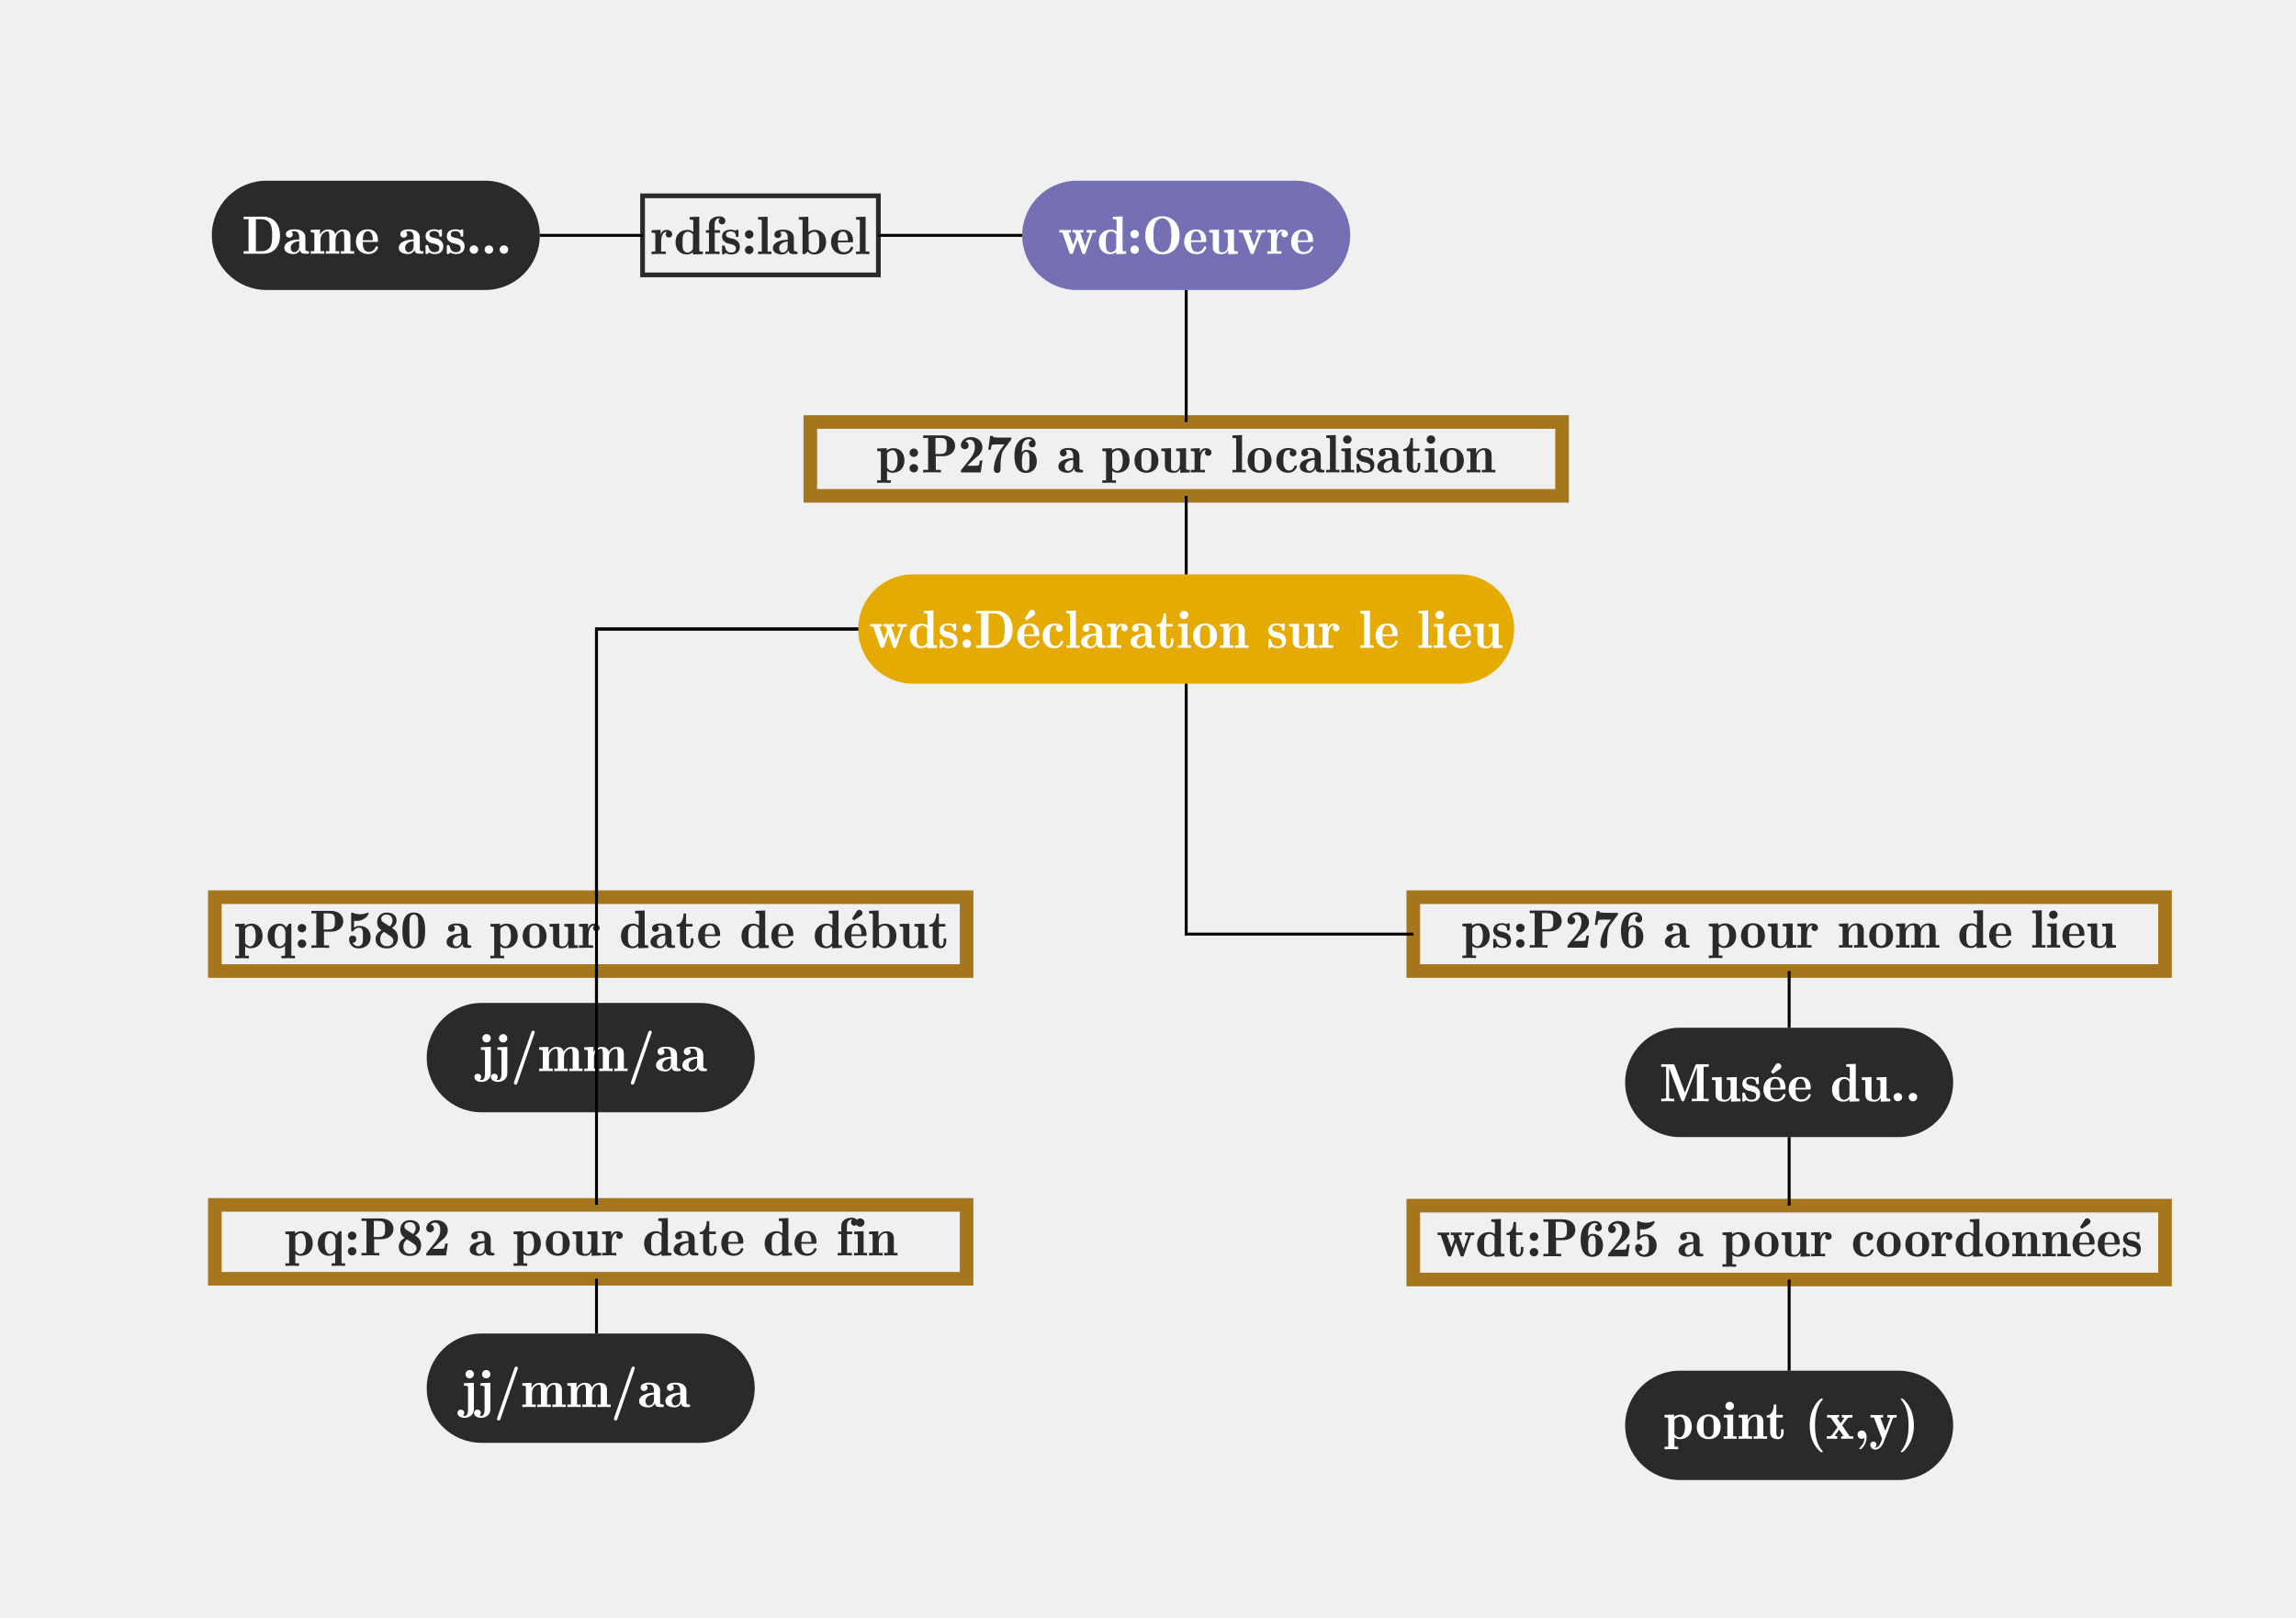
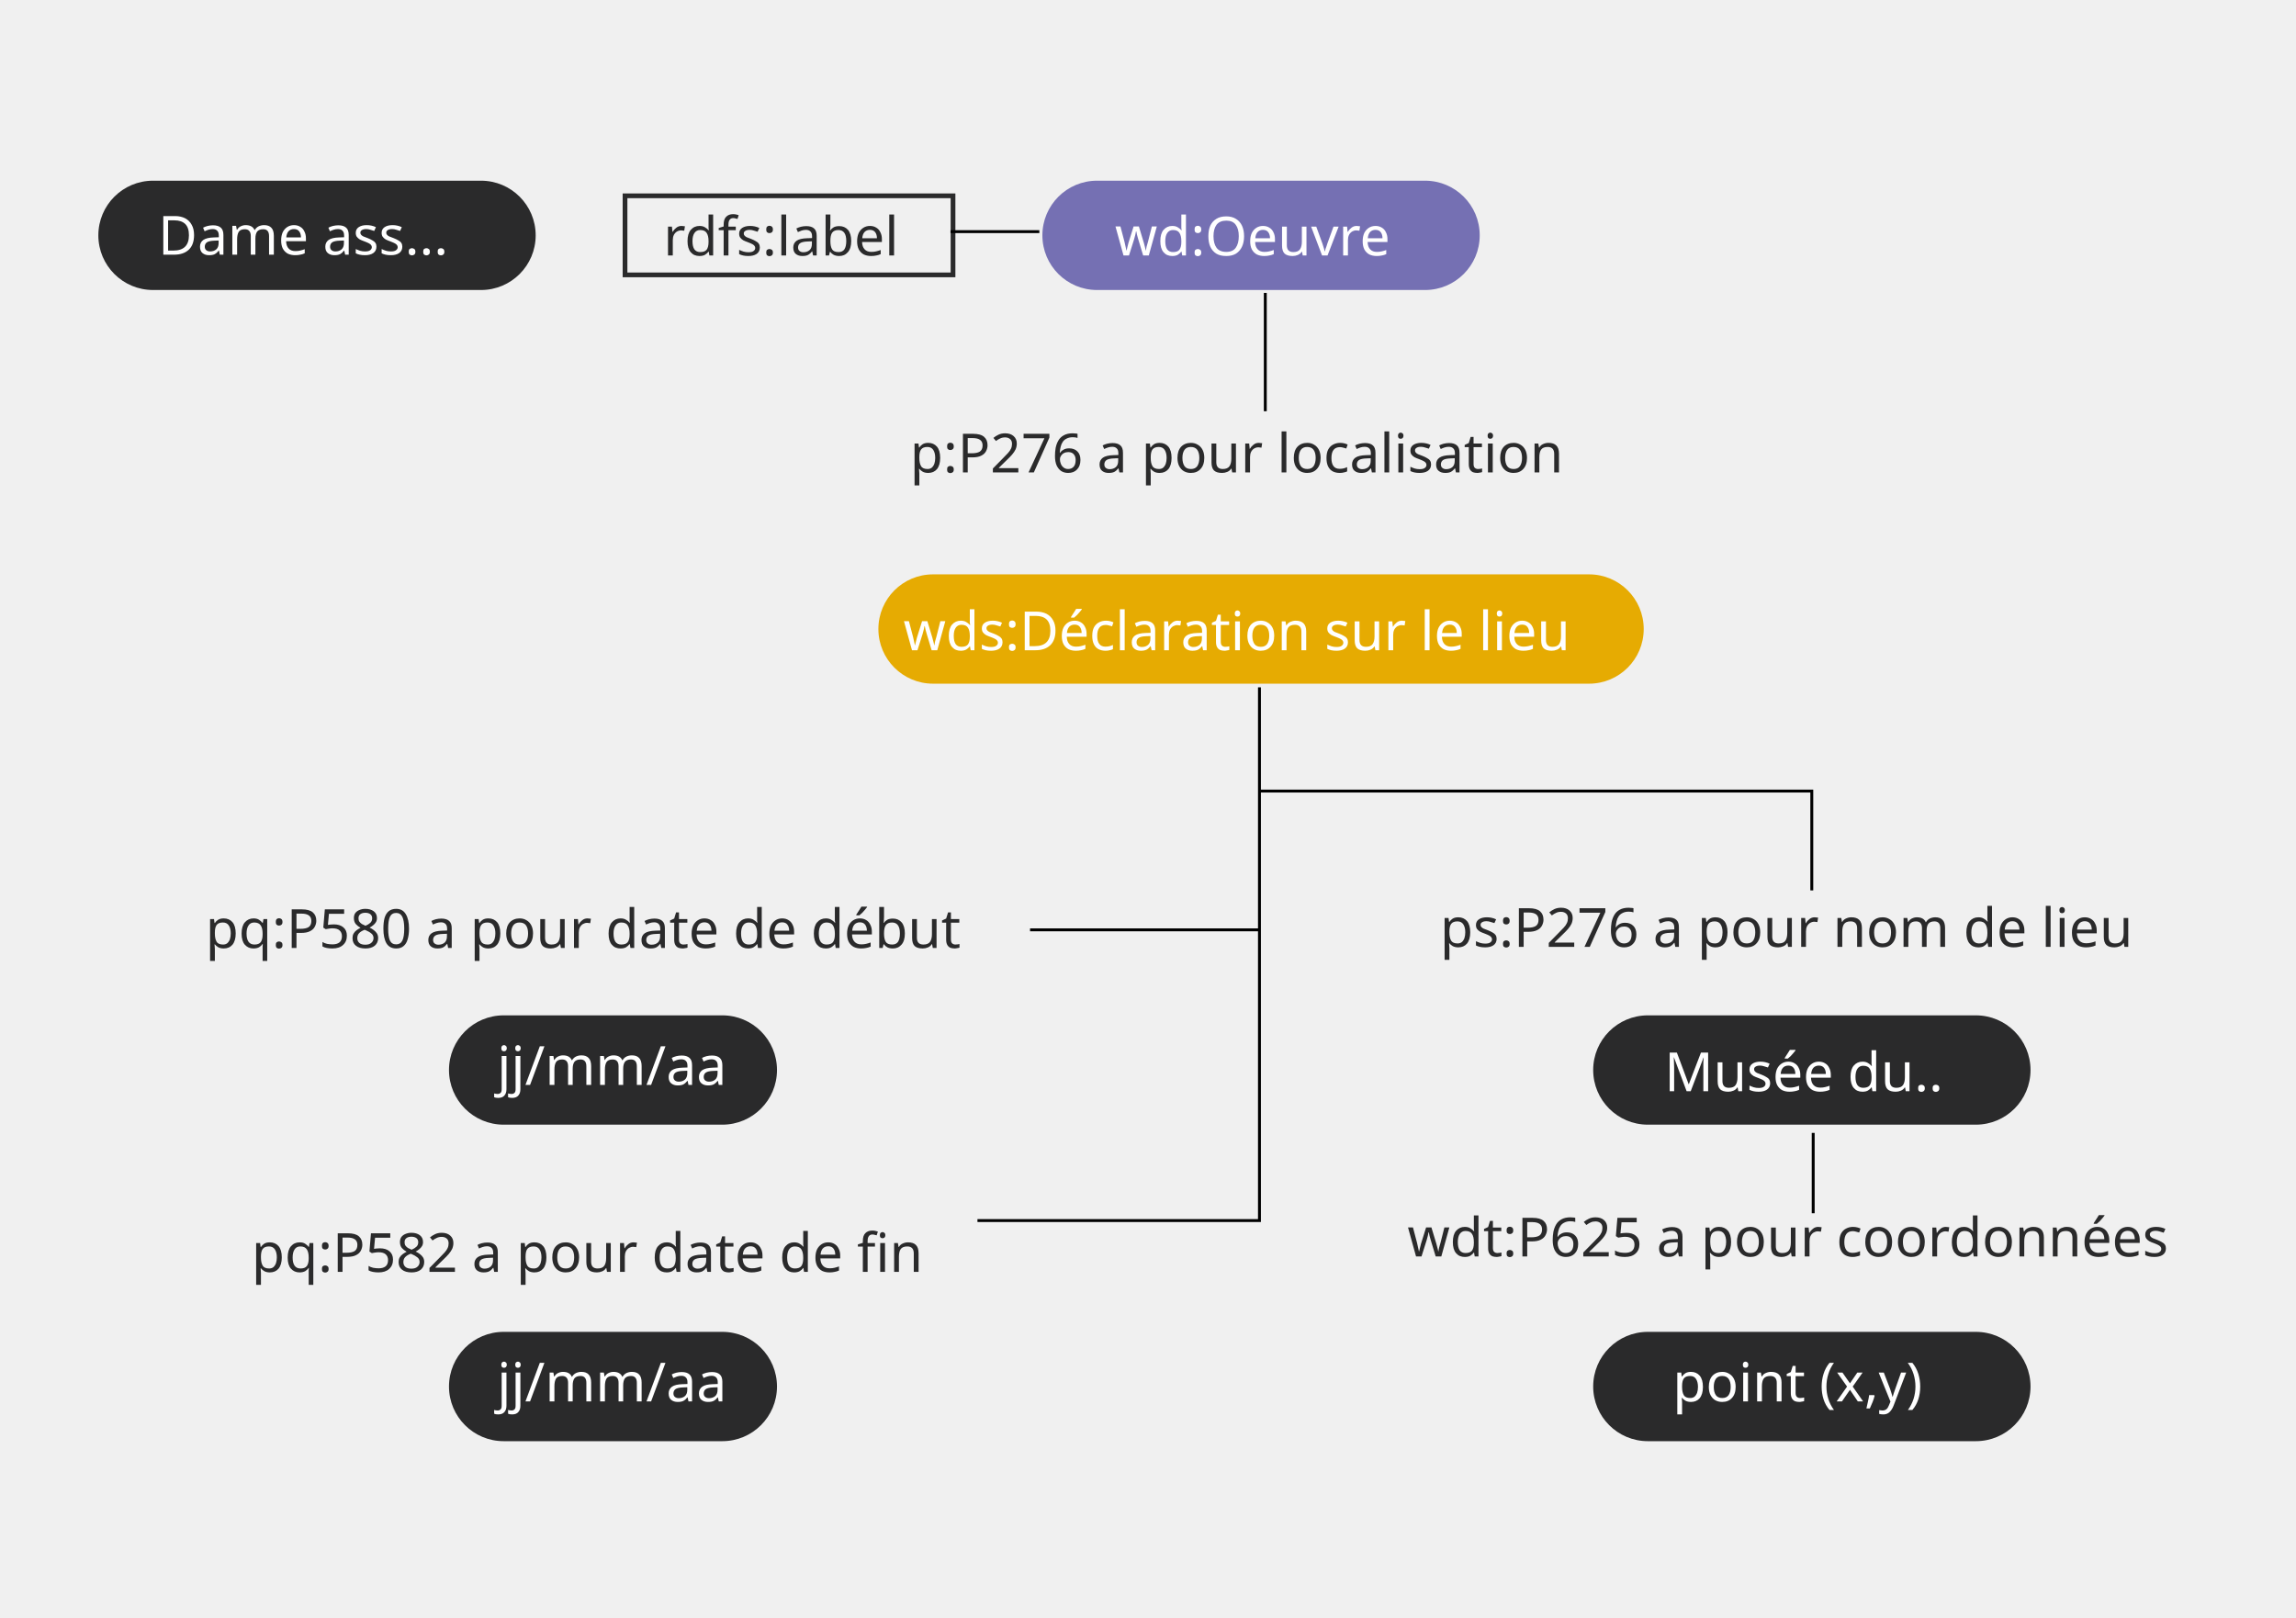
<svg xmlns="http://www.w3.org/2000/svg" width="210mm" height="148mm" viewBox="0 0 210 148" version="1.1" id="svg4775">
-   <defs id="defs4769" />
+   <defs id="defs4769">
+     <marker orient="auto" refY="0.0" refX="0.0" id="marker3737" style="overflow:visible;">
+       <path id="path3735" d="M 0.0,0.0 L 5.0,-5.0 L -12.5,0.0 L 5.0,5.0 L 0.0,0.0 z " style="fill-rule:evenodd;stroke:#000000;stroke-width:1pt;stroke-opacity:1;fill:#000000;fill-opacity:1" transform="scale(0.8) rotate(180) translate(12.5,0)" />
+     </marker>
+     <marker orient="auto" refY="0.0" refX="0.0" id="Arrow1Lend" style="overflow:visible;">
+       <path id="path3366" d="M 0.0,0.0 L 5.0,-5.0 L -12.5,0.0 L 5.0,5.0 L 0.0,0.0 z " style="fill-rule:evenodd;stroke:#000000;stroke-width:1pt;stroke-opacity:1;fill:#000000;fill-opacity:1" transform="scale(0.8) rotate(180) translate(12.5,0)" />
+     </marker>
+   </defs>
  <g id="layer1" transform="translate(0,-149)">
-     <g id="g7682" transform="translate(-4.908011,101.1267)">
-       <rect ry="5" y="64.402" x="98.402" height="10" width="30" id="rect7673" style="display:inline;fill:#7570b3;fill-opacity:1;stroke:none;stroke-width:0.108;stroke-opacity:1" />
-       <text xml:space="preserve" style="font-style:normal;font-weight:normal;font-size:10.583px;line-height:1.25;font-family:sans-serif;letter-spacing:0px;word-spacing:0px;display:inline;fill:#ffffff;fill-opacity:1;stroke:#2a2a2b;stroke-width:0.265;stroke-miterlimit:4;stroke-dasharray:none;stroke-opacity:1" x="101.687" y="71.096" id="text7677">
-         <tspan id="tspan7675" x="101.687" y="71.096" style="font-style:normal;font-variant:normal;font-weight:600;font-stretch:normal;font-size:4.939px;font-family:'Latin Modern Roman Demi';-inkscape-font-specification:'Latin Modern Roman Demi, Semi-Bold';font-variant-ligatures:normal;font-variant-caps:normal;font-variant-numeric:normal;font-feature-settings:normal;text-align:start;writing-mode:lr-tb;text-anchor:start;fill:#ffffff;fill-opacity:1;stroke:none;stroke-width:0.265;stroke-miterlimit:4;stroke-dasharray:none;stroke-opacity:1">wd:Oeuvre</tspan>
+     <g id="g3340" transform="translate(1.846115)">
+       <rect ry="5" y="165.529" x="93.494" height="10" width="40" id="rect7673" style="display:inline;fill:#7570b3;fill-opacity:1;stroke:none;stroke-width:0.108;stroke-opacity:1" />
+       <text xml:space="preserve" style="font-style:normal;font-variant:normal;font-weight:normal;font-stretch:normal;font-size:4.939px;line-height:1.25;font-family:sans-serif;-inkscape-font-specification:'sans-serif, Normal';font-variant-ligatures:normal;font-variant-caps:normal;font-variant-numeric:normal;font-feature-settings:normal;text-align:start;letter-spacing:0px;word-spacing:0px;writing-mode:lr-tb;text-anchor:start;display:inline;fill:#ffffff;fill-opacity:1;stroke:#2a2a2b;stroke-width:0.265;stroke-miterlimit:4;stroke-dasharray:none;stroke-opacity:1" x="100.132" y="172.37" id="text7677">
+         <tspan id="tspan7675" x="100.132" y="172.37" style="font-style:normal;font-variant:normal;font-weight:normal;font-stretch:normal;font-size:4.939px;font-family:sans-serif;-inkscape-font-specification:'sans-serif, Normal';font-variant-ligatures:normal;font-variant-caps:normal;font-variant-numeric:normal;font-feature-settings:normal;text-align:start;writing-mode:lr-tb;text-anchor:start;fill:#ffffff;fill-opacity:1;stroke:none;stroke-width:0.265;stroke-miterlimit:4;stroke-dasharray:none;stroke-opacity:1">wd:Oeuvre</tspan>
      </text>
    </g>
-     <g id="g7755" transform="translate(-6.2301,99.20365)">
-       <rect ry="5" y="102.336" x="84.724" height="10" width="60" id="rect7713" style="display:inline;fill:#e6ab02;fill-opacity:1;stroke:none;stroke-width:0.153;stroke-opacity:1" />
-       <text xml:space="preserve" style="font-style:normal;font-weight:normal;font-size:10.583px;line-height:1.25;font-family:sans-serif;letter-spacing:0px;word-spacing:0px;display:inline;fill:#ffffff;fill-opacity:1;stroke:#2a2a2b;stroke-width:0.265;stroke-miterlimit:4;stroke-dasharray:none;stroke-opacity:1" x="85.71" y="109.065" id="text7717">
-         <tspan id="tspan7715" x="85.71" y="109.065" style="font-style:normal;font-variant:normal;font-weight:600;font-stretch:normal;font-size:4.939px;font-family:'Latin Modern Roman Demi';-inkscape-font-specification:'Latin Modern Roman Demi, Semi-Bold';font-variant-ligatures:normal;font-variant-caps:normal;font-variant-numeric:normal;font-feature-settings:normal;text-align:start;writing-mode:lr-tb;text-anchor:start;fill:#ffffff;fill-opacity:1;stroke:none;stroke-width:0.265;stroke-miterlimit:4;stroke-dasharray:none;stroke-opacity:1">wds:Déclaration sur le lieu</tspan>
+     <rect style="display:inline;fill:#e6ab02;fill-opacity:1;stroke:none;stroke-width:0.153;stroke-opacity:1" id="rect7713" width="70" height="10" x="80.34" y="201.54" ry="5" />
+     <text id="text7717" y="208.48" x="82.634" style="font-style:normal;font-variant:normal;font-weight:normal;font-stretch:normal;font-size:4.939px;line-height:1.25;font-family:sans-serif;-inkscape-font-specification:'sans-serif, Normal';font-variant-ligatures:normal;font-variant-caps:normal;font-variant-numeric:normal;font-feature-settings:normal;text-align:start;letter-spacing:0px;word-spacing:0px;writing-mode:lr-tb;text-anchor:start;display:inline;fill:#ffffff;fill-opacity:1;stroke:#2a2a2b;stroke-width:0.265;stroke-miterlimit:4;stroke-dasharray:none;stroke-opacity:1" xml:space="preserve">
+       <tspan style="font-style:normal;font-variant:normal;font-weight:normal;font-stretch:normal;font-size:4.939px;font-family:sans-serif;-inkscape-font-specification:'sans-serif, Normal';font-variant-ligatures:normal;font-variant-caps:normal;font-variant-numeric:normal;font-feature-settings:normal;text-align:start;writing-mode:lr-tb;text-anchor:start;fill:#ffffff;fill-opacity:1;stroke:none;stroke-width:0.265;stroke-miterlimit:4;stroke-dasharray:none;stroke-opacity:1" y="208.48" x="82.634" id="tspan7715">wds:Déclaration sur le lieu</tspan>
+     </text>
+     <g id="g3883">
+       <rect ry="5" y="165.529" x="8.995" height="10" width="40" id="rect4621" style="display:inline;fill:#2a2a2b;fill-opacity:1;stroke:none;stroke-width:0.108;stroke-opacity:1" />
+       <text xml:space="preserve" style="font-style:normal;font-variant:normal;font-weight:normal;font-stretch:normal;font-size:4.939px;line-height:1.25;font-family:sans-serif;-inkscape-font-specification:'sans-serif, Normal';font-variant-ligatures:normal;font-variant-caps:normal;font-variant-numeric:normal;font-feature-settings:normal;text-align:start;letter-spacing:0px;word-spacing:0px;writing-mode:lr-tb;text-anchor:start;display:inline;fill:#ffffff;fill-opacity:1;stroke:#2a2a2b;stroke-width:0.265;stroke-miterlimit:4;stroke-dasharray:none;stroke-opacity:1" x="14.453" y="172.294" id="text4625">
+         <tspan id="tspan4623" x="14.453" y="172.294" style="font-style:normal;font-variant:normal;font-weight:normal;font-stretch:normal;font-size:4.939px;font-family:sans-serif;-inkscape-font-specification:'sans-serif, Normal';font-variant-ligatures:normal;font-variant-caps:normal;font-variant-numeric:normal;font-feature-settings:normal;text-align:start;writing-mode:lr-tb;text-anchor:start;fill:#ffffff;fill-opacity:1;stroke:none;stroke-width:0.265;stroke-miterlimit:4;stroke-dasharray:none;stroke-opacity:1">Dame ass...</tspan>
      </text>
    </g>
-     <g id="g4641" transform="translate(1.930392,79.44565)">
-       <rect ry="5" y="86.083" x="17.444" height="10" width="30" id="rect4621" style="display:inline;fill:#2a2a2b;fill-opacity:1;stroke:none;stroke-width:0.108;stroke-opacity:1" />
-       <text xml:space="preserve" style="font-style:normal;font-weight:normal;font-size:10.583px;line-height:1.25;font-family:sans-serif;letter-spacing:0px;word-spacing:0px;display:inline;fill:#ffffff;fill-opacity:1;stroke:#2a2a2b;stroke-width:0.265;stroke-miterlimit:4;stroke-dasharray:none;stroke-opacity:1" x="20.178" y="92.762" id="text4625">
-         <tspan id="tspan4623" x="20.178" y="92.762" style="font-style:normal;font-variant:normal;font-weight:600;font-stretch:normal;font-size:4.939px;font-family:'Latin Modern Roman Demi';-inkscape-font-specification:'Latin Modern Roman Demi, Semi-Bold';font-variant-ligatures:normal;font-variant-caps:normal;font-variant-numeric:normal;font-feature-settings:normal;text-align:start;writing-mode:lr-tb;text-anchor:start;fill:#ffffff;fill-opacity:1;stroke:none;stroke-width:0.265;stroke-miterlimit:4;stroke-dasharray:none;stroke-opacity:1">Dame ass...</tspan>
+     <g id="g3330" transform="translate(-2.924032,-3.553026)">
+       <rect ry="5" y="274.386" x="148.642" height="10" width="40" id="rect4627" style="display:inline;fill:#2a2a2b;fill-opacity:1;stroke:none;stroke-width:0.108;stroke-opacity:1" />
+       <text xml:space="preserve" style="font-style:normal;font-variant:normal;font-weight:normal;font-stretch:normal;font-size:4.939px;line-height:1.25;font-family:sans-serif;-inkscape-font-specification:'sans-serif, Normal';font-variant-ligatures:normal;font-variant-caps:normal;font-variant-numeric:normal;font-feature-settings:normal;text-align:start;letter-spacing:0px;word-spacing:0px;writing-mode:lr-tb;text-anchor:start;display:inline;fill:#ffffff;fill-opacity:1;stroke:#2a2a2b;stroke-width:0.265;stroke-miterlimit:4;stroke-dasharray:none;stroke-opacity:1" x="155.913" y="280.749" id="text4631">
+         <tspan id="tspan4629" x="155.913" y="280.749" style="font-style:normal;font-variant:normal;font-weight:normal;font-stretch:normal;font-size:4.939px;font-family:sans-serif;-inkscape-font-specification:'sans-serif, Normal';font-variant-ligatures:normal;font-variant-caps:normal;font-variant-numeric:normal;font-feature-settings:normal;text-align:start;writing-mode:lr-tb;text-anchor:start;fill:#ffffff;fill-opacity:1;stroke:none;stroke-width:0.265;stroke-miterlimit:4;stroke-dasharray:none;stroke-opacity:1">point (x,y)</tspan>
      </text>
    </g>
-     <g id="g4636" transform="translate(7.222059,123.2909)">
-       <rect ry="5" y="151.095" x="141.42" height="10" width="30" id="rect4627" style="display:inline;fill:#2a2a2b;fill-opacity:1;stroke:none;stroke-width:0.108;stroke-opacity:1" />
-       <text xml:space="preserve" style="font-style:normal;font-weight:normal;font-size:10.583px;line-height:1.25;font-family:sans-serif;letter-spacing:0px;word-spacing:0px;display:inline;fill:#ffffff;fill-opacity:1;stroke:#2a2a2b;stroke-width:0.265;stroke-miterlimit:4;stroke-dasharray:none;stroke-opacity:1" x="144.942" y="157.332" id="text4631">
-         <tspan id="tspan4629" x="144.942" y="157.332" style="font-style:normal;font-variant:normal;font-weight:600;font-stretch:normal;font-size:4.939px;font-family:'Latin Modern Roman Demi';-inkscape-font-specification:'Latin Modern Roman Demi, Semi-Bold';font-variant-ligatures:normal;font-variant-caps:normal;font-variant-numeric:normal;font-feature-settings:normal;text-align:start;writing-mode:lr-tb;text-anchor:start;fill:#ffffff;fill-opacity:1;stroke:none;stroke-width:0.265;stroke-miterlimit:4;stroke-dasharray:none;stroke-opacity:1">point (x,y)</tspan>
+     <g id="g3345" transform="translate(-2.331205)">
+       <text xml:space="preserve" style="font-style:normal;font-variant:normal;font-weight:normal;font-stretch:normal;font-size:4.939px;line-height:1.25;font-family:sans-serif;-inkscape-font-specification:'sans-serif, Normal';font-variant-ligatures:normal;font-variant-caps:normal;font-variant-numeric:normal;font-feature-settings:normal;text-align:start;letter-spacing:0px;word-spacing:0px;writing-mode:lr-tb;text-anchor:start;display:inline;fill:#2a2a2b;fill-opacity:1;stroke:#2a2a2b;stroke-width:0.265;stroke-miterlimit:4;stroke-dasharray:none;stroke-opacity:1" x="63.006" y="172.37" id="text4587">
+         <tspan id="tspan4585" x="63.006" y="172.37" style="font-style:normal;font-variant:normal;font-weight:normal;font-stretch:normal;font-size:4.939px;font-family:sans-serif;-inkscape-font-specification:'sans-serif, Normal';font-variant-ligatures:normal;font-variant-caps:normal;font-variant-numeric:normal;font-feature-settings:normal;text-align:start;writing-mode:lr-tb;text-anchor:start;fill:#2a2a2b;fill-opacity:1;stroke:none;stroke-width:0.265;stroke-miterlimit:4;stroke-dasharray:none;stroke-opacity:1">rdfs:label</tspan>
+       </text>
+       <rect style="display:inline;fill:none;fill-opacity:1;stroke:#2a2a2b;stroke-width:0.432;stroke-miterlimit:4;stroke-dasharray:none;stroke-opacity:1" id="rect4692" width="30" height="7.233" x="59.498" y="166.912" ry="0" />
+     </g>
+     <text xml:space="preserve" style="font-style:normal;font-variant:normal;font-weight:normal;font-stretch:normal;font-size:4.939px;line-height:1.25;font-family:sans-serif;-inkscape-font-specification:'sans-serif, Normal';font-variant-ligatures:normal;font-variant-caps:normal;font-variant-numeric:normal;font-feature-settings:normal;text-align:start;letter-spacing:0px;word-spacing:0px;writing-mode:lr-tb;text-anchor:start;display:inline;fill:#2a2a2b;fill-opacity:1;stroke:#2a2a2b;stroke-width:0.265;stroke-miterlimit:4;stroke-dasharray:none;stroke-opacity:1" x="83.226" y="192.215" id="text7671">
+       <tspan id="tspan7669" x="83.226" y="192.215" style="font-style:normal;font-variant:normal;font-weight:normal;font-stretch:normal;font-size:4.939px;font-family:sans-serif;-inkscape-font-specification:'sans-serif, Normal';font-variant-ligatures:normal;font-variant-caps:normal;font-variant-numeric:normal;font-feature-settings:normal;text-align:start;writing-mode:lr-tb;text-anchor:start;fill:#2a2a2b;fill-opacity:1;stroke:none;stroke-width:0.265;stroke-miterlimit:4;stroke-dasharray:none;stroke-opacity:1">p:P276 a pour localisation</tspan>
+     </text>
+     <text xml:space="preserve" style="font-style:normal;font-variant:normal;font-weight:normal;font-stretch:normal;font-size:4.939px;line-height:1.25;font-family:sans-serif;-inkscape-font-specification:'sans-serif, Normal';font-variant-ligatures:normal;font-variant-caps:normal;font-variant-numeric:normal;font-feature-settings:normal;text-align:start;letter-spacing:0px;word-spacing:0px;writing-mode:lr-tb;text-anchor:start;display:inline;fill:#2a2a2b;fill-opacity:1;stroke:#2a2a2b;stroke-width:0.265;stroke-miterlimit:4;stroke-dasharray:none;stroke-opacity:1" x="128.733" y="263.931" id="text7734">
+       <tspan id="tspan7732" x="128.733" y="263.931" style="font-style:normal;font-variant:normal;font-weight:normal;font-stretch:normal;font-size:4.939px;font-family:sans-serif;-inkscape-font-specification:'sans-serif, Normal';font-variant-ligatures:normal;font-variant-caps:normal;font-variant-numeric:normal;font-feature-settings:normal;text-align:start;writing-mode:lr-tb;text-anchor:start;fill:#2a2a2b;fill-opacity:1;stroke:none;stroke-width:0.265;stroke-miterlimit:4;stroke-dasharray:none;stroke-opacity:1">wdt:P625 a pour coordonnées</tspan>
+     </text>
+     <text id="text5421" y="235.712" x="18.792" style="font-style:normal;font-variant:normal;font-weight:normal;font-stretch:normal;font-size:4.939px;line-height:1.25;font-family:sans-serif;-inkscape-font-specification:'sans-serif, Normal';font-variant-ligatures:normal;font-variant-caps:normal;font-variant-numeric:normal;font-feature-settings:normal;text-align:start;letter-spacing:0px;word-spacing:0px;writing-mode:lr-tb;text-anchor:start;display:inline;fill:#2a2a2b;fill-opacity:1;stroke:#2a2a2b;stroke-width:0.265;stroke-miterlimit:4;stroke-dasharray:none;stroke-opacity:1" xml:space="preserve">
+       <tspan style="font-style:normal;font-variant:normal;font-weight:normal;font-stretch:normal;font-size:4.939px;font-family:sans-serif;-inkscape-font-specification:'sans-serif, Normal';font-variant-ligatures:normal;font-variant-caps:normal;font-variant-numeric:normal;font-feature-settings:normal;text-align:start;writing-mode:lr-tb;text-anchor:start;fill:#2a2a2b;fill-opacity:1;stroke:none;stroke-width:0.265;stroke-miterlimit:4;stroke-dasharray:none;stroke-opacity:1" y="235.712" x="18.792" id="tspan5419">pq:P580 a pour date de début</tspan>
+     </text>
+     <text id="text5433" y="235.613" x="131.708" style="font-style:normal;font-variant:normal;font-weight:normal;font-stretch:normal;font-size:4.939px;line-height:1.25;font-family:sans-serif;-inkscape-font-specification:'sans-serif, Normal';font-variant-ligatures:normal;font-variant-caps:normal;font-variant-numeric:normal;font-feature-settings:normal;text-align:start;letter-spacing:0px;word-spacing:0px;writing-mode:lr-tb;text-anchor:start;display:inline;fill:#2a2a2b;fill-opacity:1;stroke:#2a2a2b;stroke-width:0.265;stroke-miterlimit:4;stroke-dasharray:none;stroke-opacity:1" xml:space="preserve">
+       <tspan style="font-style:normal;font-variant:normal;font-weight:normal;font-stretch:normal;font-size:4.939px;font-family:sans-serif;-inkscape-font-specification:'sans-serif, Normal';font-variant-ligatures:normal;font-variant-caps:normal;font-variant-numeric:normal;font-feature-settings:normal;text-align:start;writing-mode:lr-tb;text-anchor:start;fill:#2a2a2b;fill-opacity:1;stroke:none;stroke-width:0.265;stroke-miterlimit:4;stroke-dasharray:none;stroke-opacity:1" y="235.613" x="131.708" id="tspan5431">ps:P276 a pour nom de lieu</tspan>
+     </text>
+     <g id="g3325" transform="translate(-2.924032,-1.133926)">
+       <rect style="display:inline;fill:#2a2a2b;fill-opacity:1;stroke:none;stroke-width:0.108;stroke-opacity:1" id="rect5460" width="40" height="10" x="148.642" y="243.014" ry="5" />
+       <text id="text5464" y="249.954" x="155.158" style="font-style:normal;font-variant:normal;font-weight:normal;font-stretch:normal;font-size:4.939px;line-height:1.25;font-family:sans-serif;-inkscape-font-specification:'sans-serif, Normal';font-variant-ligatures:normal;font-variant-caps:normal;font-variant-numeric:normal;font-feature-settings:normal;text-align:start;letter-spacing:0px;word-spacing:0px;writing-mode:lr-tb;text-anchor:start;display:inline;fill:#ffffff;fill-opacity:1;stroke:#2a2a2b;stroke-width:0.265;stroke-miterlimit:4;stroke-dasharray:none;stroke-opacity:1" xml:space="preserve">
+         <tspan style="font-style:normal;font-variant:normal;font-weight:normal;font-stretch:normal;font-size:4.939px;font-family:sans-serif;-inkscape-font-specification:'sans-serif, Normal';font-variant-ligatures:normal;font-variant-caps:normal;font-variant-numeric:normal;font-feature-settings:normal;text-align:start;writing-mode:lr-tb;text-anchor:start;fill:#ffffff;fill-opacity:1;stroke:none;stroke-width:0.265;stroke-miterlimit:4;stroke-dasharray:none;stroke-opacity:1" y="249.954" x="155.158" id="tspan5462">Musée du..</tspan>
      </text>
    </g>
-     <g id="g4697" transform="translate(1.930392,80.09651)">
-       <text xml:space="preserve" style="font-style:normal;font-weight:normal;font-size:10.583px;line-height:1.25;font-family:sans-serif;letter-spacing:0px;word-spacing:0px;display:inline;fill:#2a2a2b;fill-opacity:1;stroke:#2a2a2b;stroke-width:0.265;stroke-miterlimit:4;stroke-dasharray:none;stroke-opacity:1" x="57.587" y="92.146" id="text4587">
-         <tspan id="tspan4585" x="57.587" y="92.146" style="font-style:normal;font-variant:normal;font-weight:600;font-stretch:normal;font-size:4.939px;font-family:'Latin Modern Roman Demi';-inkscape-font-specification:'Latin Modern Roman Demi, Semi-Bold';font-variant-ligatures:normal;font-variant-caps:normal;font-variant-numeric:normal;font-feature-settings:normal;text-align:start;writing-mode:lr-tb;text-anchor:start;fill:#2a2a2b;fill-opacity:1;stroke:none;stroke-width:0.265;stroke-miterlimit:4;stroke-dasharray:none;stroke-opacity:1">rdfs:label</tspan>
-       </text>
-       <rect style="display:inline;fill:none;fill-opacity:1;stroke:#2a2a2b;stroke-width:0.432;stroke-miterlimit:4;stroke-dasharray:none;stroke-opacity:1" id="rect4692" width="21.568" height="7.233" x="56.841" y="86.816" ry="0" />
-     </g>
-     <g id="g5443" transform="translate(4.693583,-10.20536)">
-       <text id="text7671" y="202.421" x="75.453" style="font-style:normal;font-weight:normal;font-size:10.583px;line-height:1.25;font-family:sans-serif;letter-spacing:0px;word-spacing:0px;display:inline;fill:#2a2a2b;fill-opacity:1;stroke:#2a2a2b;stroke-width:0.265;stroke-miterlimit:4;stroke-dasharray:none;stroke-opacity:1" xml:space="preserve">
-         <tspan style="font-style:normal;font-variant:normal;font-weight:600;font-stretch:normal;font-size:4.939px;font-family:'Latin Modern Roman Demi';-inkscape-font-specification:'Latin Modern Roman Demi, Semi-Bold';font-variant-ligatures:normal;font-variant-caps:normal;font-variant-numeric:normal;font-feature-settings:normal;text-align:start;writing-mode:lr-tb;text-anchor:start;fill:#2a2a2b;fill-opacity:1;stroke:none;stroke-width:0.265;stroke-miterlimit:4;stroke-dasharray:none;stroke-opacity:1" y="202.421" x="75.453" id="tspan7669">p:P276 a pour localisation</tspan>
-       </text>
-       <rect style="display:inline;fill:none;fill-opacity:1;stroke:#a6761d;stroke-width:1.244;stroke-miterlimit:4;stroke-dasharray:none;stroke-opacity:1" id="rect4703" width="68.756" height="6.756" x="69.422" y="197.808" ry="0" />
-     </g>
-     <g id="g5438" transform="translate(-3.779764,0.7559524)">
-       <text id="text7734" y="263.175" x="135.159" style="font-style:normal;font-weight:normal;font-size:10.583px;line-height:1.25;font-family:sans-serif;letter-spacing:0px;word-spacing:0px;display:inline;fill:#2a2a2b;fill-opacity:1;stroke:#2a2a2b;stroke-width:0.265;stroke-miterlimit:4;stroke-dasharray:none;stroke-opacity:1" xml:space="preserve">
-         <tspan style="font-style:normal;font-variant:normal;font-weight:600;font-stretch:normal;font-size:4.939px;font-family:'Latin Modern Roman Demi';-inkscape-font-specification:'Latin Modern Roman Demi, Semi-Bold';font-variant-ligatures:normal;font-variant-caps:normal;font-variant-numeric:normal;font-feature-settings:normal;text-align:start;writing-mode:lr-tb;text-anchor:start;fill:#2a2a2b;fill-opacity:1;stroke:none;stroke-width:0.265;stroke-miterlimit:4;stroke-dasharray:none;stroke-opacity:1" y="263.175" x="135.159" id="tspan7732">wdt:P625 a pour coordonnées</tspan>
-       </text>
-       <rect style="display:inline;fill:none;fill-opacity:1;stroke:#a6761d;stroke-width:1.244;stroke-miterlimit:4;stroke-dasharray:none;stroke-opacity:1" id="rect4710" width="68.756" height="6.756" x="133.044" y="258.532" ry="0" />
-     </g>
-     <g id="g5448" transform="translate(-0.00687124,13.05401)">
-       <rect ry="0" y="218.016" x="19.658" height="6.756" width="68.756" id="rect5417" style="display:inline;fill:none;fill-opacity:1;stroke:#a6761d;stroke-width:1.244;stroke-miterlimit:4;stroke-dasharray:none;stroke-opacity:1" />
-       <text xml:space="preserve" style="font-style:normal;font-weight:normal;font-size:10.583px;line-height:1.25;font-family:sans-serif;letter-spacing:0px;word-spacing:0px;display:inline;fill:#2a2a2b;fill-opacity:1;stroke:#2a2a2b;stroke-width:0.265;stroke-miterlimit:4;stroke-dasharray:none;stroke-opacity:1" x="21.444" y="222.658" id="text5421">
-         <tspan id="tspan5419" x="21.444" y="222.658" style="font-style:normal;font-variant:normal;font-weight:600;font-stretch:normal;font-size:4.939px;font-family:'Latin Modern Roman Demi';-inkscape-font-specification:'Latin Modern Roman Demi, Semi-Bold';font-variant-ligatures:normal;font-variant-caps:normal;font-variant-numeric:normal;font-feature-settings:normal;text-align:start;writing-mode:lr-tb;text-anchor:start;fill:#2a2a2b;fill-opacity:1;stroke:none;stroke-width:0.265;stroke-miterlimit:4;stroke-dasharray:none;stroke-opacity:1">pq:P580 a pour date de début</tspan>
+     <g id="g3350" transform="translate(2.036885,1.133926)">
+       <rect ry="5" y="240.746" x="39.029" height="10" width="30" id="rect5476" style="display:inline;fill:#2a2a2b;fill-opacity:1;stroke:none;stroke-width:0.108;stroke-opacity:1" />
+       <text xml:space="preserve" style="font-style:normal;font-variant:normal;font-weight:normal;font-stretch:normal;font-size:4.939px;line-height:1.25;font-family:sans-serif;-inkscape-font-specification:'sans-serif, Normal';font-variant-ligatures:normal;font-variant-caps:normal;font-variant-numeric:normal;font-feature-settings:normal;text-align:start;letter-spacing:0px;word-spacing:0px;writing-mode:lr-tb;text-anchor:start;display:inline;fill:#ffffff;fill-opacity:1;stroke:#2a2a2b;stroke-width:0.265;stroke-miterlimit:4;stroke-dasharray:none;stroke-opacity:1" x="43.424" y="247.109" id="text5480">
+         <tspan id="tspan5478" x="43.424" y="247.109" style="font-style:normal;font-variant:normal;font-weight:normal;font-stretch:normal;font-size:4.939px;font-family:sans-serif;-inkscape-font-specification:'sans-serif, Normal';font-variant-ligatures:normal;font-variant-caps:normal;font-variant-numeric:normal;font-feature-settings:normal;text-align:start;writing-mode:lr-tb;text-anchor:start;fill:#ffffff;fill-opacity:1;stroke:none;stroke-width:0.265;stroke-miterlimit:4;stroke-dasharray:none;stroke-opacity:1">jj/mm/aa</tspan>
      </text>
    </g>
-     <g id="g5453" transform="translate(25.8243,1.360715)">
-       <rect ry="0" y="257.858" x="-6.173" height="6.756" width="68.756" id="rect5423" style="display:inline;fill:none;fill-opacity:1;stroke:#a6761d;stroke-width:1.244;stroke-miterlimit:4;stroke-dasharray:none;stroke-opacity:1" />
-       <text xml:space="preserve" style="font-style:normal;font-weight:normal;font-size:10.583px;line-height:1.25;font-family:sans-serif;letter-spacing:0px;word-spacing:0px;display:inline;fill:#2a2a2b;fill-opacity:1;stroke:#2a2a2b;stroke-width:0.265;stroke-miterlimit:4;stroke-dasharray:none;stroke-opacity:1" x="0.204" y="262.486" id="text5427">
-         <tspan id="tspan5425" x="0.204" y="262.486" style="font-style:normal;font-variant:normal;font-weight:600;font-stretch:normal;font-size:4.939px;font-family:'Latin Modern Roman Demi';-inkscape-font-specification:'Latin Modern Roman Demi, Semi-Bold';font-variant-ligatures:normal;font-variant-caps:normal;font-variant-numeric:normal;font-feature-settings:normal;text-align:start;writing-mode:lr-tb;text-anchor:start;fill:#2a2a2b;fill-opacity:1;stroke:none;stroke-width:0.265;stroke-miterlimit:4;stroke-dasharray:none;stroke-opacity:1">pq:P82 a pour date de fin</tspan>
+     <g id="g3355" transform="translate(2.036935,-0.1511405)">
+       <rect style="display:inline;fill:#2a2a2b;fill-opacity:1;stroke:none;stroke-width:0.108;stroke-opacity:1" id="rect5484" width="30" height="10" x="39.029" y="270.984" ry="5" />
+       <text id="text5488" y="277.347" x="43.424" style="font-style:normal;font-variant:normal;font-weight:normal;font-stretch:normal;font-size:4.939px;line-height:1.25;font-family:sans-serif;-inkscape-font-specification:'sans-serif, Normal';font-variant-ligatures:normal;font-variant-caps:normal;font-variant-numeric:normal;font-feature-settings:normal;text-align:start;letter-spacing:0px;word-spacing:0px;writing-mode:lr-tb;text-anchor:start;display:inline;fill:#ffffff;fill-opacity:1;stroke:#2a2a2b;stroke-width:0.265;stroke-miterlimit:4;stroke-dasharray:none;stroke-opacity:1" xml:space="preserve">
+         <tspan style="font-style:normal;font-variant:normal;font-weight:normal;font-stretch:normal;font-size:4.939px;font-family:sans-serif;-inkscape-font-specification:'sans-serif, Normal';font-variant-ligatures:normal;font-variant-caps:normal;font-variant-numeric:normal;font-feature-settings:normal;text-align:start;writing-mode:lr-tb;text-anchor:start;fill:#ffffff;fill-opacity:1;stroke:none;stroke-width:0.265;stroke-miterlimit:4;stroke-dasharray:none;stroke-opacity:1" y="277.347" x="43.424" id="tspan5486">jj/mm/aa</tspan>
      </text>
    </g>
-     <g id="g5458" transform="translate(-6.303659,-9.071429)">
-       <rect ry="0" y="240.141" x="135.568" height="6.756" width="68.756" id="rect5429" style="display:inline;fill:none;fill-opacity:1;stroke:#a6761d;stroke-width:1.244;stroke-miterlimit:4;stroke-dasharray:none;stroke-opacity:1" />
-       <text xml:space="preserve" style="font-style:normal;font-weight:normal;font-size:10.583px;line-height:1.25;font-family:sans-serif;letter-spacing:0px;word-spacing:0px;display:inline;fill:#2a2a2b;fill-opacity:1;stroke:#2a2a2b;stroke-width:0.265;stroke-miterlimit:4;stroke-dasharray:none;stroke-opacity:1" x="139.982" y="244.754" id="text5433">
-         <tspan id="tspan5431" x="139.982" y="244.754" style="font-style:normal;font-variant:normal;font-weight:600;font-stretch:normal;font-size:4.939px;font-family:'Latin Modern Roman Demi';-inkscape-font-specification:'Latin Modern Roman Demi, Semi-Bold';font-variant-ligatures:normal;font-variant-caps:normal;font-variant-numeric:normal;font-feature-settings:normal;text-align:start;writing-mode:lr-tb;text-anchor:start;fill:#2a2a2b;fill-opacity:1;stroke:none;stroke-width:0.265;stroke-miterlimit:4;stroke-dasharray:none;stroke-opacity:1">ps:P276 a pour nom de lieu</tspan>
-       </text>
-     </g>
-     <g id="g5474" transform="translate(1.853941)">
-       <rect style="display:inline;fill:#2a2a2b;fill-opacity:1;stroke:none;stroke-width:0.108;stroke-opacity:1" id="rect5460" width="30" height="10" x="146.788" y="243.014" ry="5" />
-       <text id="text5464" y="249.743" x="149.915" style="font-style:normal;font-weight:normal;font-size:10.583px;line-height:1.25;font-family:sans-serif;letter-spacing:0px;word-spacing:0px;display:inline;fill:#ffffff;fill-opacity:1;stroke:#2a2a2b;stroke-width:0.265;stroke-miterlimit:4;stroke-dasharray:none;stroke-opacity:1" xml:space="preserve">
-         <tspan style="font-style:normal;font-variant:normal;font-weight:600;font-stretch:normal;font-size:4.939px;font-family:'Latin Modern Roman Demi';-inkscape-font-specification:'Latin Modern Roman Demi, Semi-Bold';font-variant-ligatures:normal;font-variant-caps:normal;font-variant-numeric:normal;font-feature-settings:normal;text-align:start;writing-mode:lr-tb;text-anchor:start;fill:#ffffff;fill-opacity:1;stroke:none;stroke-width:0.265;stroke-miterlimit:4;stroke-dasharray:none;stroke-opacity:1" y="249.743" x="149.915" id="tspan5462">Musée du..</tspan>
-       </text>
-     </g>
-     <g id="g5498" transform="translate(-15.11905)">
-       <rect ry="5" y="240.746" x="54.148" height="10" width="30" id="rect5476" style="display:inline;fill:#2a2a2b;fill-opacity:1;stroke:none;stroke-width:0.108;stroke-opacity:1" />
-       <text xml:space="preserve" style="font-style:normal;font-weight:normal;font-size:10.583px;line-height:1.25;font-family:sans-serif;letter-spacing:0px;word-spacing:0px;display:inline;fill:#ffffff;fill-opacity:1;stroke:#2a2a2b;stroke-width:0.265;stroke-miterlimit:4;stroke-dasharray:none;stroke-opacity:1" x="58.821" y="246.981" id="text5480">
-         <tspan id="tspan5478" x="58.821" y="246.981" style="font-style:normal;font-variant:normal;font-weight:600;font-stretch:normal;font-size:4.939px;font-family:'Latin Modern Roman Demi';-inkscape-font-specification:'Latin Modern Roman Demi, Semi-Bold';font-variant-ligatures:normal;font-variant-caps:normal;font-variant-numeric:normal;font-feature-settings:normal;text-align:start;writing-mode:lr-tb;text-anchor:start;fill:#ffffff;fill-opacity:1;stroke:none;stroke-width:0.265;stroke-miterlimit:4;stroke-dasharray:none;stroke-opacity:1">jj/mm/aa</tspan>
-       </text>
-     </g>
-     <g id="g5490" transform="translate(-107.7592,27.97024)">
-       <rect style="display:inline;fill:#2a2a2b;fill-opacity:1;stroke:none;stroke-width:0.108;stroke-opacity:1" id="rect5484" width="30" height="10" x="146.788" y="243.014" ry="5" />
-       <text id="text5488" y="249.743" x="149.915" style="font-style:normal;font-weight:normal;font-size:10.583px;line-height:1.25;font-family:sans-serif;letter-spacing:0px;word-spacing:0px;display:inline;fill:#ffffff;fill-opacity:1;stroke:#2a2a2b;stroke-width:0.265;stroke-miterlimit:4;stroke-dasharray:none;stroke-opacity:1" xml:space="preserve">
-         <tspan style="font-style:normal;font-variant:normal;font-weight:600;font-stretch:normal;font-size:4.939px;font-family:'Latin Modern Roman Demi';-inkscape-font-specification:'Latin Modern Roman Demi, Semi-Bold';font-variant-ligatures:normal;font-variant-caps:normal;font-variant-numeric:normal;font-feature-settings:normal;text-align:start;writing-mode:lr-tb;text-anchor:start;fill:#ffffff;fill-opacity:1;stroke:none;stroke-width:0.265;stroke-miterlimit:4;stroke-dasharray:none;stroke-opacity:1" y="249.743" x="149.915" id="tspan5486">jj/mm/aa</tspan>
-       </text>
-     </g>
-     <path style="fill:none;fill-rule:evenodd;stroke:#000000;stroke-width:0.265px;stroke-linecap:butt;stroke-linejoin:miter;stroke-opacity:1" d="M 93.494,170.529 H 80.339" id="path5500" />
-     <path style="fill:none;fill-rule:evenodd;stroke:#000000;stroke-width:0.265px;stroke-linecap:butt;stroke-linejoin:miter;stroke-opacity:1" d="M 58.771,170.529 H 49.374" id="path5502" />
-     <path style="fill:none;fill-rule:evenodd;stroke:#000000;stroke-width:0.265px;stroke-linecap:butt;stroke-linejoin:miter;stroke-opacity:1" d="m 108.494,175.529 v 12.074" id="path5504" />
-     <path style="fill:none;fill-rule:evenodd;stroke:#000000;stroke-width:0.265px;stroke-linecap:butt;stroke-linejoin:miter;stroke-opacity:1" d="m 108.494,194.358 v 7.182" id="path5506" />
-     <path style="fill:none;fill-rule:evenodd;stroke:#000000;stroke-width:0.265px;stroke-linecap:butt;stroke-linejoin:miter;stroke-opacity:1" d="M 78.494,206.54 H 54.558 v 24.53" id="path5508" />
-     <path style="fill:none;fill-rule:evenodd;stroke:#000000;stroke-width:0.265px;stroke-linecap:butt;stroke-linejoin:miter;stroke-opacity:1" d="m 54.558,237.826 v 2.92" id="path5510" />
-     <path style="fill:none;fill-rule:evenodd;stroke:#000000;stroke-width:0.265px;stroke-linecap:butt;stroke-linejoin:miter;stroke-opacity:1" d="M 78.494,206.54 H 54.558 v 52.679" id="path5512" />
-     <path style="fill:none;fill-rule:evenodd;stroke:#000000;stroke-width:0.265px;stroke-linecap:butt;stroke-linejoin:miter;stroke-opacity:1" d="m 54.558,265.975 0,5.009" id="path5514" />
-     <path style="fill:none;fill-rule:evenodd;stroke:#000000;stroke-width:0.265px;stroke-linecap:butt;stroke-linejoin:miter;stroke-opacity:1" d="m 108.494,211.54 v 22.908 h 20.771" id="path5516" />
-     <path style="fill:none;fill-rule:evenodd;stroke:#000000;stroke-width:0.265px;stroke-linecap:butt;stroke-linejoin:miter;stroke-opacity:1" d="m 163.642,237.826 v 5.188" id="path5518" />
-     <path style="fill:none;fill-rule:evenodd;stroke:#000000;stroke-width:0.265px;stroke-linecap:butt;stroke-linejoin:miter;stroke-opacity:1" d="m 163.642,253.014 v 6.274" id="path5520" />
-     <path style="fill:none;fill-rule:evenodd;stroke:#000000;stroke-width:0.265px;stroke-linecap:butt;stroke-linejoin:miter;stroke-opacity:1" d="m 163.642,266.044 0,8.342" id="path5522" />
+     <path style="fill:none;stroke:#000000;stroke-width:0.265;stroke-linecap:butt;stroke-linejoin:miter;stroke-miterlimit:4;stroke-dasharray:none;stroke-opacity:1" d="M 95.061,170.189 H 86.935" id="path3359" />
+     <path style="fill:none;stroke:#000000;stroke-width:0.265px;stroke-linecap:butt;stroke-linejoin:miter;stroke-opacity:1" d="m 115.728,175.793 v 10.824" id="path3679" />
+     <path style="fill:none;stroke:#000000;stroke-width:0.265px;stroke-linecap:butt;stroke-linejoin:miter;stroke-opacity:1" d="m 115.199,221.363 h 50.514 v 9.087" id="path3725" />
+     <path style="fill:none;stroke:#000000;stroke-width:0.265px;stroke-linecap:butt;stroke-linejoin:miter;stroke-opacity:1" d="m 94.213,234.058 h 20.981 v -22.183 48.777 H 89.402" id="path3775" />
+     <path style="fill:none;stroke:#000000;stroke-width:0.265px;stroke-linecap:butt;stroke-linejoin:miter;stroke-opacity:1" d="m 165.841,252.633 v 7.35" id="path3837" />
+     <text xml:space="preserve" style="font-style:normal;font-variant:normal;font-weight:normal;font-stretch:normal;font-size:4.939px;line-height:1.25;font-family:sans-serif;-inkscape-font-specification:'sans-serif, Normal';font-variant-ligatures:normal;font-variant-caps:normal;font-variant-numeric:normal;font-feature-settings:normal;text-align:start;letter-spacing:0px;word-spacing:0px;writing-mode:lr-tb;text-anchor:start;display:inline;fill:#2a2a2b;fill-opacity:1;stroke:none;stroke-width:0.265;stroke-miterlimit:4;stroke-dasharray:none;stroke-opacity:1" x="23.009" y="265.345" id="text3893">
+       <tspan id="tspan3895" x="23.009" y="265.345">pq:P582 a pour date de fin</tspan>
+     </text>
  </g>
</svg>
